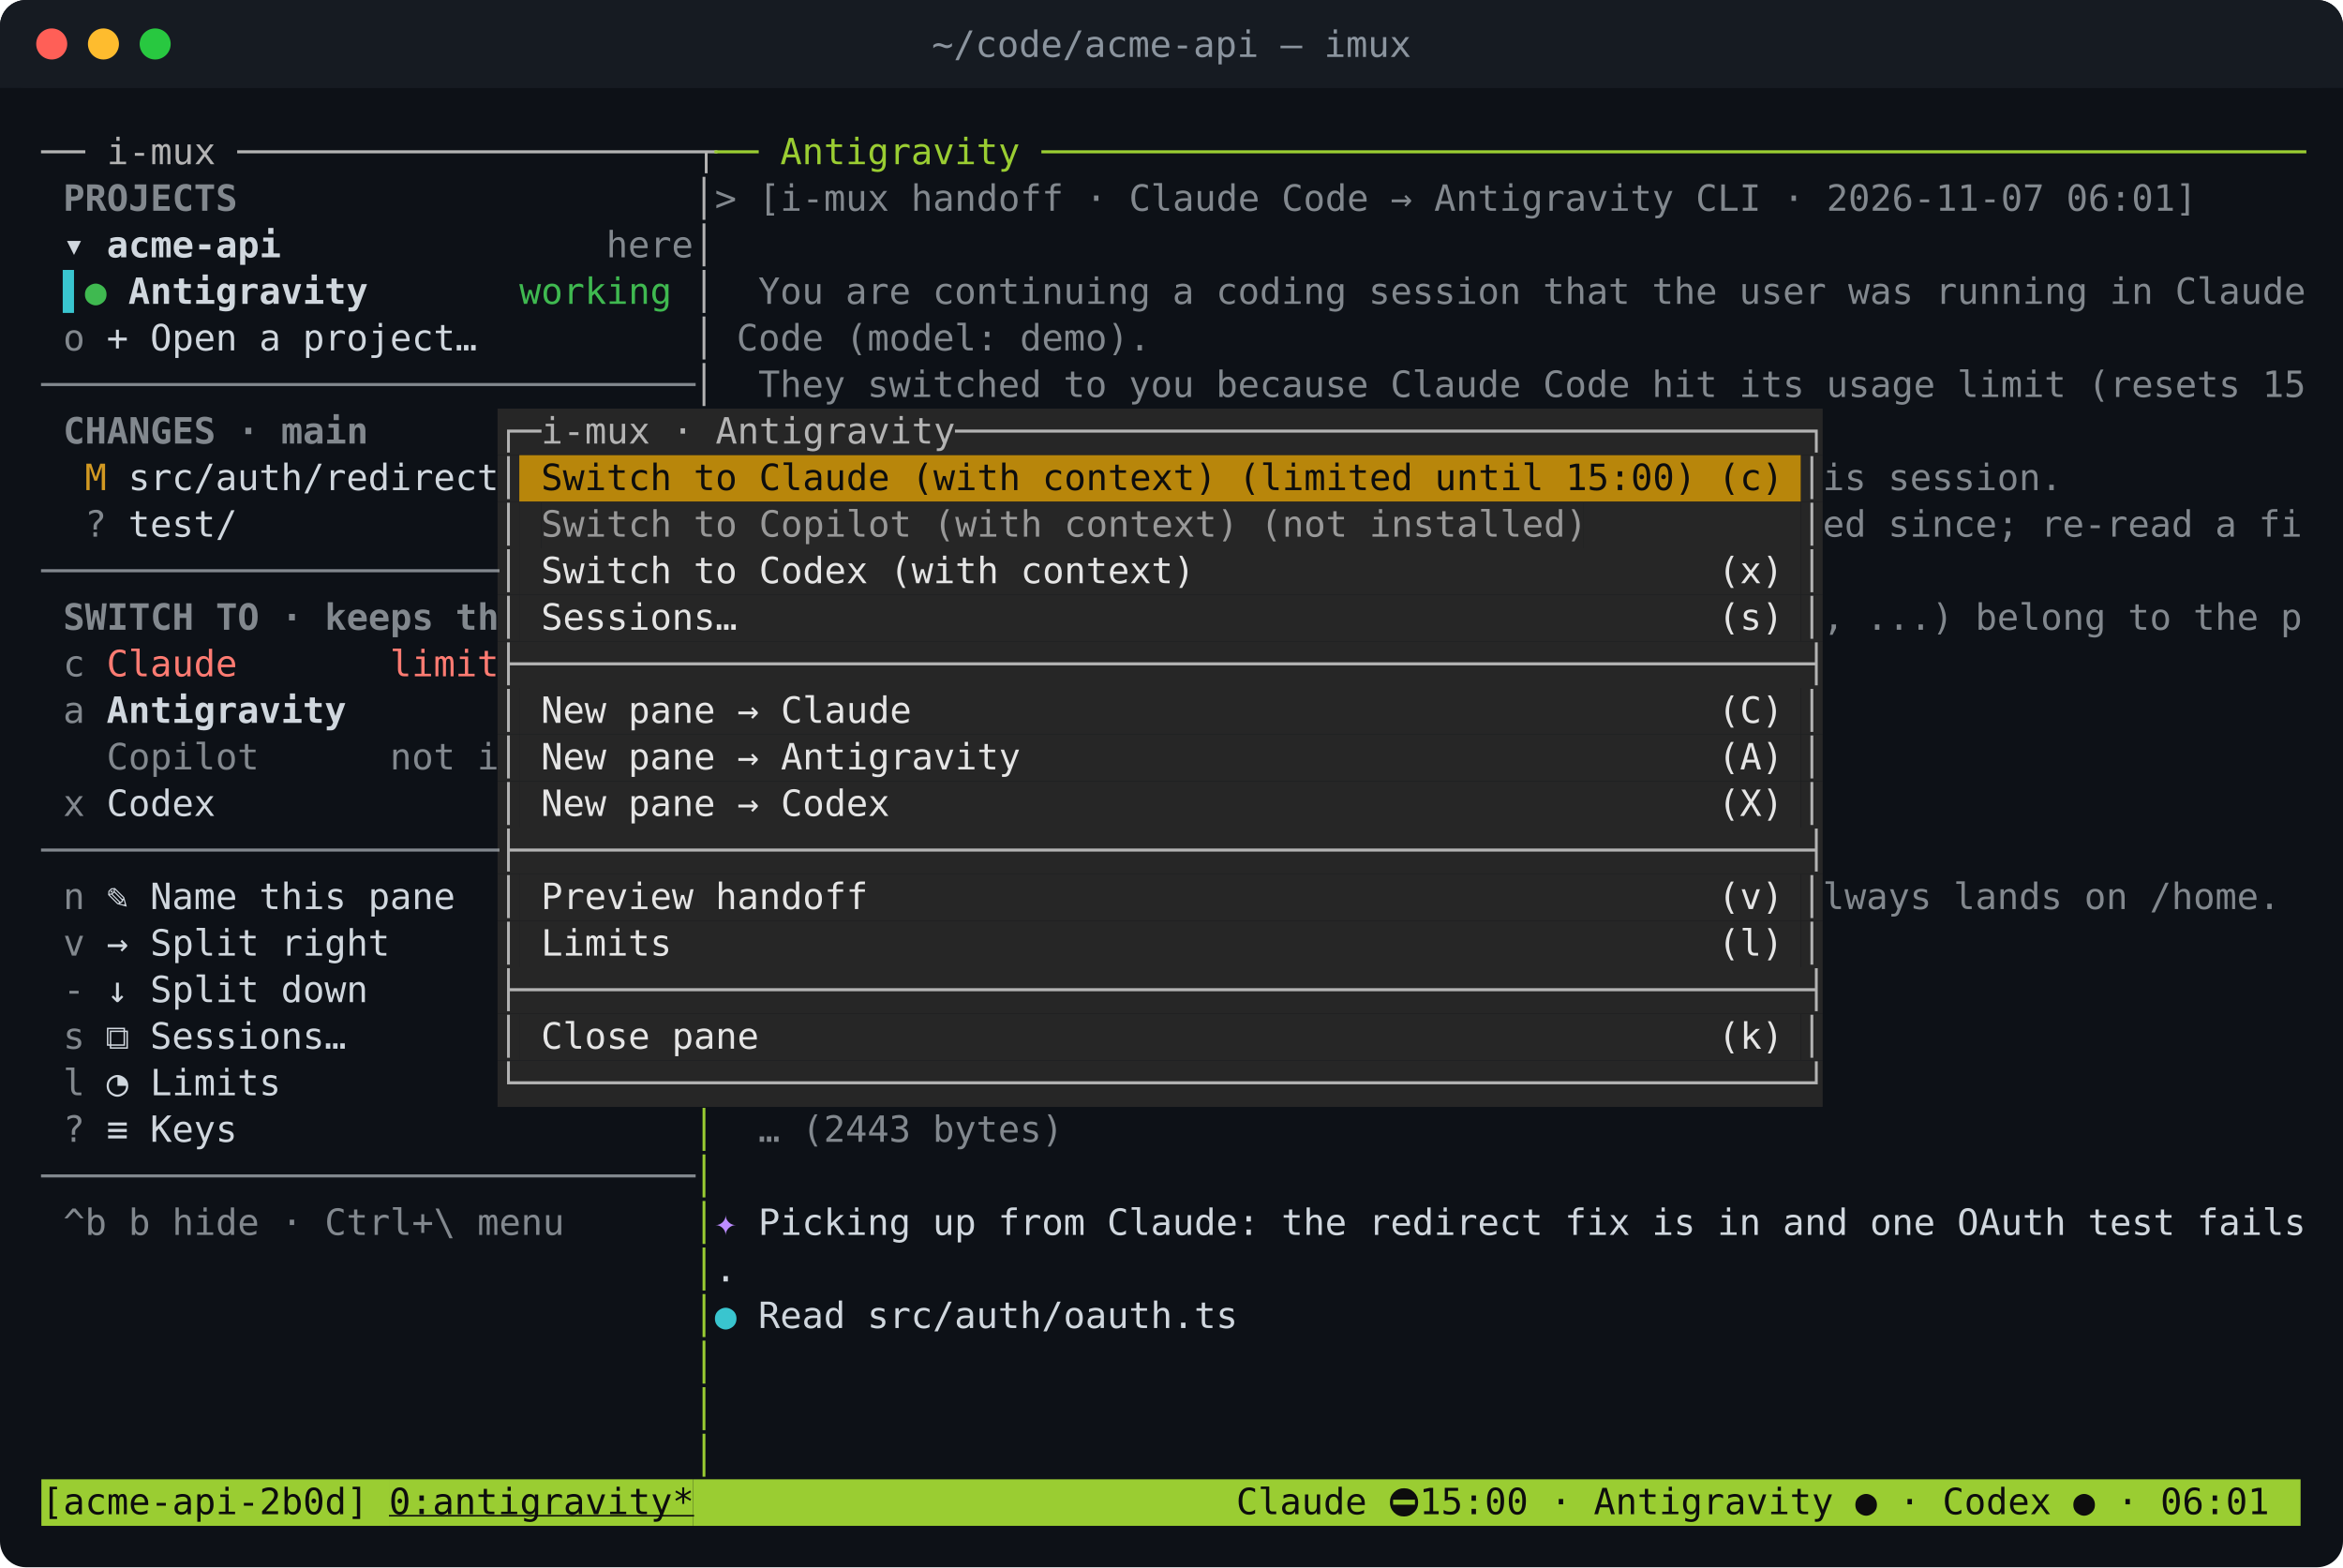
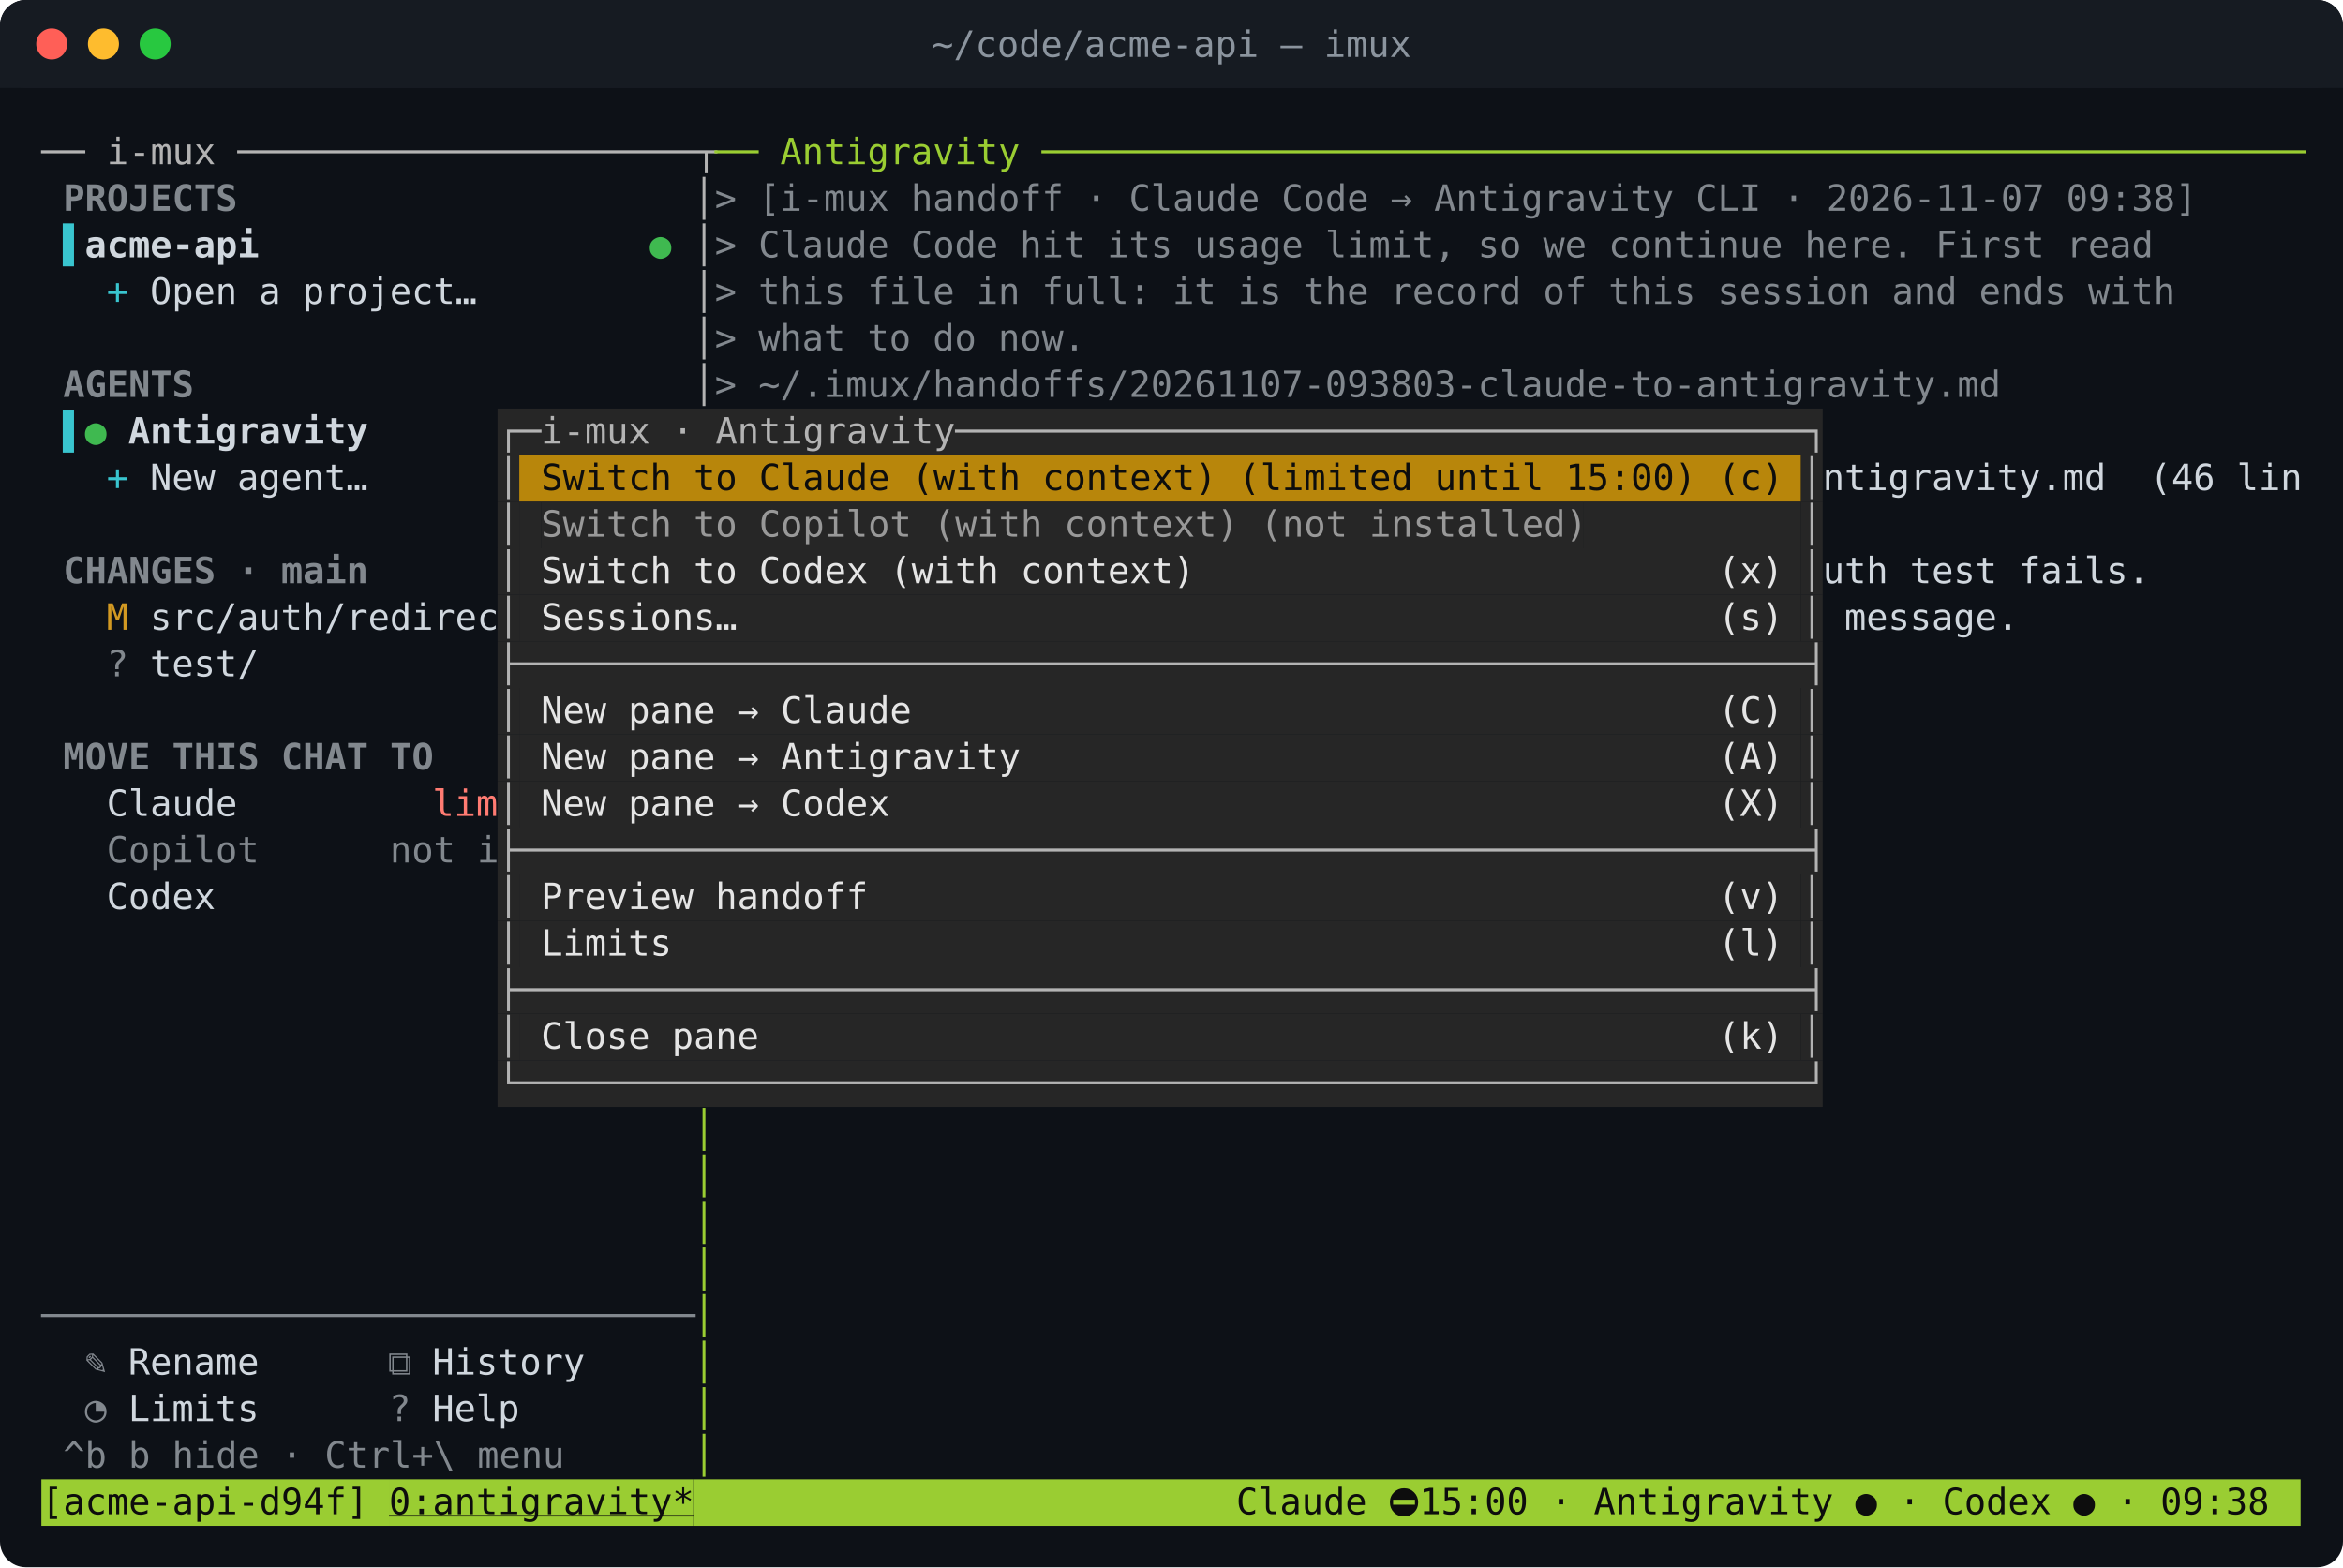
<svg xmlns="http://www.w3.org/2000/svg" xml:space="preserve" width="906" height="606" viewBox="0 0 906 606">
  <style>text{font-family:ui-monospace,SFMono-Regular,"SF Mono",Menlo,Consolas,"DejaVu Sans Mono","Liberation Mono",monospace;font-size:14px;white-space:pre}</style>
  <rect width="906" height="606" rx="10" fill="#0d1117" />
  <rect width="906" height="34" rx="10" fill="#161b22" />
  <rect y="24" width="906" height="10" fill="#161b22" />
  <circle cx="20" cy="17.0" r="6" fill="#ff5f57" />
  <circle cx="40" cy="17.0" r="6" fill="#febc2e" />
  <circle cx="60" cy="17.0" r="6" fill="#28c840" />
  <text x="453" y="22.0" fill="#8b949e" text-anchor="middle">~/code/acme-api — imux</text>
  <rect x="192.4" y="158.0" width="512.4" height="18.0" fill="#262626" />
  <rect x="192.4" y="176.0" width="8.4" height="18.0" fill="#262626" />
  <rect x="200.8" y="176.0" width="495.6" height="18.0" fill="#b8860b" />
  <rect x="696.4" y="176.0" width="8.4" height="18.0" fill="#262626" />
  <rect x="192.4" y="194.0" width="8.4" height="18.0" fill="#262626" />
  <rect x="200.8" y="194.0" width="8.4" height="18.0" fill="#262626" />
  <rect x="209.2" y="194.0" width="403.2" height="18.0" fill="#262626" />
  <rect x="612.4" y="194.0" width="84.0" height="18.0" fill="#262626" />
  <rect x="696.4" y="194.0" width="8.4" height="18.0" fill="#262626" />
  <rect x="192.4" y="212.0" width="8.4" height="18.0" fill="#262626" />
  <rect x="200.8" y="212.0" width="495.6" height="18.0" fill="#262626" />
  <rect x="696.4" y="212.0" width="8.4" height="18.0" fill="#262626" />
  <rect x="192.4" y="230.0" width="8.4" height="18.0" fill="#262626" />
  <rect x="200.8" y="230.0" width="495.6" height="18.0" fill="#262626" />
  <rect x="696.4" y="230.0" width="8.4" height="18.0" fill="#262626" />
  <rect x="192.4" y="248.0" width="512.4" height="18.0" fill="#262626" />
  <rect x="192.4" y="266.0" width="8.4" height="18.0" fill="#262626" />
  <rect x="200.8" y="266.0" width="495.6" height="18.0" fill="#262626" />
  <rect x="696.4" y="266.0" width="8.4" height="18.0" fill="#262626" />
  <rect x="192.4" y="284.0" width="8.4" height="18.0" fill="#262626" />
  <rect x="200.8" y="284.0" width="495.6" height="18.0" fill="#262626" />
  <rect x="696.4" y="284.0" width="8.4" height="18.0" fill="#262626" />
  <rect x="192.4" y="302.0" width="8.4" height="18.0" fill="#262626" />
  <rect x="200.8" y="302.0" width="495.6" height="18.0" fill="#262626" />
  <rect x="696.4" y="302.0" width="8.4" height="18.0" fill="#262626" />
  <rect x="192.4" y="320.0" width="512.4" height="18.0" fill="#262626" />
  <rect x="192.4" y="338.0" width="8.4" height="18.0" fill="#262626" />
  <rect x="200.8" y="338.0" width="495.6" height="18.0" fill="#262626" />
  <rect x="696.4" y="338.0" width="8.4" height="18.0" fill="#262626" />
  <rect x="192.4" y="356.0" width="8.4" height="18.0" fill="#262626" />
  <rect x="200.8" y="356.0" width="495.6" height="18.0" fill="#262626" />
  <rect x="696.4" y="356.0" width="8.4" height="18.0" fill="#262626" />
  <rect x="192.4" y="374.0" width="512.4" height="18.0" fill="#262626" />
  <rect x="192.4" y="392.0" width="8.4" height="18.0" fill="#262626" />
  <rect x="200.8" y="392.0" width="495.6" height="18.0" fill="#262626" />
  <rect x="696.4" y="392.0" width="8.4" height="18.0" fill="#262626" />
  <rect x="192.4" y="410.0" width="512.4" height="18.0" fill="#262626" />
  <rect x="16.0" y="572.0" width="134.4" height="18.0" fill="#9acd32" />
  <rect x="150.4" y="572.0" width="117.6" height="18.0" fill="#9acd32" />
  <rect x="268.0" y="572.0" width="621.6" height="18.0" fill="#9acd32" />
  <text x="16 24.4 32.8 41.2 49.6 58 66.4 74.8 83.2 91.6 100 108.4 116.8 125.2 133.6 142 150.4 158.8 167.2 175.6 184 192.4 200.8 209.2 217.6 226 234.4 242.8 251.2 259.6 268" y="63.5" fill="#b3b3b3">── i-mux ─────────────────────┬</text>
  <text x="276.4 284.8 293.2 301.6 310 318.4 326.8 335.2 343.6 352 360.4 368.8 377.2 385.6 394 402.4 410.8 419.2 427.6 436 444.4 452.8 461.2 469.6 478 486.4 494.8 503.2 511.6 520 528.4 536.8 545.2 553.6 562 570.4 578.8 587.2 595.6 604 612.4 620.8 629.2 637.6 646 654.4 662.8 671.2 679.6 688 696.4 704.8 713.2 721.6 730 738.4 746.8 755.2 763.6 772 780.4 788.8 797.2 805.6 814 822.4 830.8 839.2 847.6 856 864.4 872.8 881.2" y="63.5" fill="#9acd32">── Antigravity ──────────────────────────────────────────────────────────</text>
  <text x="24.4 32.8 41.2 49.6 58 66.4 74.8 83.2" y="81.5" fill="#d0d7de" font-weight="bold" opacity="0.6">PROJECTS</text>
  <text x="268" y="81.5" fill="#b3b3b3">│</text>
-   <text x="276.4 284.8 293.2 301.6 310 318.4 326.8 335.2 343.6 352 360.4 368.8 377.2 385.6 394 402.4 410.8 419.2 427.6 436 444.4 452.8 461.2 469.6 478 486.4 494.8 503.2 511.6 520 528.4 536.8 545.2 553.6 562 570.4 578.8 587.2 595.6 604 612.4 620.8 629.2 637.6 646 654.4 662.8 671.2 679.6 688 696.4 704.8 713.2 721.6 730 738.4 746.8 755.2 763.6 772 780.4 788.8 797.2 805.6 814 822.4 830.8 839.2" y="81.5" fill="#d0d7de" opacity="0.6">&gt; [i-mux handoff · Claude Code → Antigravity CLI · 2026-11-07 06:01]</text>
-   <text x="24.4 32.8 41.2 49.6 58 66.4 74.8 83.2 91.6 100" y="99.5" fill="#d0d7de" font-weight="bold">▾ acme-api</text>
-   <text x="234.4 242.8 251.2 259.6" y="99.5" fill="#d0d7de" opacity="0.6">here</text>
+   <text x="276.4 284.8 293.2 301.6 310 318.4 326.8 335.2 343.6 352 360.4 368.8 377.2 385.6 394 402.4 410.8 419.2 427.6 436 444.4 452.8 461.2 469.6 478 486.4 494.8 503.2 511.6 520 528.4 536.8 545.2 553.6 562 570.4 578.8 587.2 595.6 604 612.4 620.8 629.2 637.6 646 654.4 662.8 671.2 679.6 688 696.4 704.8 713.2 721.6 730 738.4 746.8 755.2 763.6 772 780.4 788.8 797.2 805.6 814 822.4 830.8 839.2" y="81.5" fill="#d0d7de" opacity="0.6">&gt; [i-mux handoff · Claude Code → Antigravity CLI · 2026-11-07 09:38]</text>
+   <text x="24.4" y="99.5" fill="#39c5cf">▌</text>
+   <text x="32.8 41.2 49.6 58 66.4 74.8 83.2 91.6" y="99.5" fill="#d0d7de" font-weight="bold">acme-api</text>
+   <text x="251.2" y="99.5" fill="#3fb950">●</text>
  <text x="268" y="99.5" fill="#b3b3b3">│</text>
-   <text x="24.4" y="117.5" fill="#39c5cf">▌</text>
-   <text x="32.8" y="117.5" fill="#3fb950">●</text>
-   <text x="49.6 58 66.4 74.8 83.2 91.6 100 108.4 116.8 125.2 133.6" y="117.5" fill="#d0d7de" font-weight="bold">Antigravity</text>
-   <text x="200.8 209.2 217.6 226 234.4 242.8 251.2" y="117.5" fill="#3fb950">working</text>
+   <text x="276.4 284.8 293.2 301.6 310 318.4 326.8 335.2 343.6 352 360.4 368.8 377.2 385.6 394 402.4 410.8 419.2 427.6 436 444.4 452.8 461.2 469.6 478 486.4 494.8 503.2 511.6 520 528.4 536.8 545.2 553.6 562 570.4 578.8 587.2 595.6 604 612.4 620.8 629.2 637.6 646 654.4 662.8 671.2 679.6 688 696.4 704.8 713.2 721.6 730 738.4 746.8 755.2 763.6 772 780.4 788.8 797.2 805.6 814 822.4" y="99.5" fill="#d0d7de" opacity="0.6">&gt; Claude Code hit its usage limit, so we continue here. First read</text>
+   <text x="41.2" y="117.5" fill="#39c5cf">+</text>
+   <text x="58 66.4 74.8 83.2 91.6 100 108.4 116.8 125.2 133.6 142 150.4 158.8 167.2 175.6" y="117.5" fill="#d0d7de">Open a project…</text>
  <text x="268" y="117.5" fill="#b3b3b3">│</text>
-   <text x="293.2 301.6 310 318.4 326.8 335.2 343.6 352 360.4 368.8 377.2 385.6 394 402.4 410.8 419.2 427.6 436 444.4 452.8 461.2 469.6 478 486.4 494.8 503.2 511.6 520 528.4 536.8 545.2 553.6 562 570.4 578.8 587.2 595.6 604 612.4 620.8 629.2 637.6 646 654.4 662.8 671.2 679.6 688 696.4 704.8 713.2 721.6 730 738.4 746.8 755.2 763.6 772 780.4 788.8 797.2 805.6 814 822.4 830.8 839.2 847.6 856 864.4 872.8 881.2" y="117.5" fill="#d0d7de" opacity="0.6">You are continuing a coding session that the user was running in Claude</text>
-   <text x="24.4" y="135.5" fill="#d0d7de" opacity="0.6">o</text>
-   <text x="41.2 49.6 58 66.4 74.8 83.2 91.6 100 108.4 116.8 125.2 133.6 142 150.4 158.8 167.2 175.6" y="135.5" fill="#d0d7de">+ Open a project…</text>
+   <text x="276.4 284.8 293.2 301.6 310 318.4 326.8 335.2 343.6 352 360.4 368.8 377.2 385.6 394 402.4 410.8 419.2 427.6 436 444.4 452.8 461.2 469.6 478 486.4 494.8 503.2 511.6 520 528.4 536.8 545.2 553.6 562 570.4 578.8 587.2 595.6 604 612.4 620.8 629.2 637.6 646 654.4 662.8 671.2 679.6 688 696.4 704.8 713.2 721.6 730 738.4 746.8 755.2 763.6 772 780.4 788.8 797.2 805.6 814 822.4 830.8" y="117.5" fill="#d0d7de" opacity="0.6">&gt; this file in full: it is the record of this session and ends with</text>
  <text x="268" y="135.5" fill="#b3b3b3">│</text>
-   <text x="284.8 293.2 301.6 310 318.4 326.8 335.2 343.6 352 360.4 368.8 377.2 385.6 394 402.4 410.8 419.2 427.6 436" y="135.5" fill="#d0d7de" opacity="0.6">Code (model: demo).</text>
-   <text x="16 24.4 32.8 41.2 49.6 58 66.4 74.8 83.2 91.6 100 108.4 116.8 125.2 133.6 142 150.4 158.8 167.2 175.6 184 192.4 200.8 209.2 217.6 226 234.4 242.8 251.2 259.6" y="153.5" fill="#d0d7de" opacity="0.6">──────────────────────────────</text>
+   <text x="276.4 284.8 293.2 301.6 310 318.4 326.8 335.2 343.6 352 360.4 368.8 377.2 385.6 394 402.4 410.8" y="135.5" fill="#d0d7de" opacity="0.6">&gt; what to do now.</text>
+   <text x="24.4 32.8 41.2 49.6 58 66.4" y="153.5" fill="#d0d7de" font-weight="bold" opacity="0.6">AGENTS</text>
  <text x="268" y="153.5" fill="#b3b3b3">│</text>
-   <text x="293.2 301.6 310 318.4 326.8 335.2 343.6 352 360.4 368.8 377.2 385.6 394 402.4 410.8 419.2 427.6 436 444.4 452.8 461.2 469.6 478 486.4 494.8 503.2 511.6 520 528.4 536.8 545.2 553.6 562 570.4 578.8 587.2 595.6 604 612.4 620.8 629.2 637.6 646 654.4 662.8 671.2 679.6 688 696.4 704.8 713.2 721.6 730 738.4 746.8 755.2 763.6 772 780.4 788.8 797.2 805.6 814 822.4 830.8 839.2 847.6 856 864.4 872.8 881.2" y="153.5" fill="#d0d7de" opacity="0.6">They switched to you because Claude Code hit its usage limit (resets 15</text>
-   <text x="24.4 32.8 41.2 49.6 58 66.4 74.8 83.2 91.6 100 108.4 116.8 125.2 133.6" y="171.5" fill="#d0d7de" font-weight="bold" opacity="0.6">CHANGES · main</text>
+   <text x="276.4 284.8 293.2 301.6 310 318.4 326.8 335.2 343.6 352 360.4 368.8 377.2 385.6 394 402.4 410.8 419.2 427.6 436 444.4 452.8 461.2 469.6 478 486.4 494.8 503.2 511.6 520 528.4 536.8 545.2 553.6 562 570.4 578.8 587.2 595.6 604 612.4 620.8 629.2 637.6 646 654.4 662.8 671.2 679.6 688 696.4 704.8 713.2 721.6 730 738.4 746.8 755.2 763.6" y="153.5" fill="#d0d7de" opacity="0.6">&gt; ~/.imux/handoffs/20261107-093803-claude-to-antigravity.md</text>
+   <text x="24.4" y="171.5" fill="#39c5cf">▌</text>
+   <text x="32.8" y="171.5" fill="#3fb950">●</text>
+   <text x="49.6 58 66.4 74.8 83.2 91.6 100 108.4 116.8 125.2 133.6" y="171.5" fill="#d0d7de" font-weight="bold">Antigravity</text>
  <text x="192.4 200.8 209.2 217.6 226 234.4 242.8 251.2 259.6 268 276.4 284.8 293.2 301.6 310 318.4 326.8 335.2 343.6 352 360.4 368.8 377.2 385.6 394 402.4 410.8 419.2 427.6 436 444.4 452.8 461.2 469.6 478 486.4 494.8 503.2 511.6 520 528.4 536.8 545.2 553.6 562 570.4 578.8 587.2 595.6 604 612.4 620.8 629.2 637.6 646 654.4 662.8 671.2 679.6 688 696.4" y="171.5" fill="#b3b3b3">┌─i-mux · Antigravity───────────────────────────────────────┐</text>
-   <text x="32.8" y="189.5" fill="#d29922">M</text>
-   <text x="49.6 58 66.4 74.8 83.2 91.6 100 108.4 116.8 125.2 133.6 142 150.4 158.8 167.2 175.6 184" y="189.5" fill="#d0d7de">src/auth/redirect</text>
+   <text x="41.2" y="189.5" fill="#39c5cf">+</text>
+   <text x="58 66.4 74.8 83.2 91.6 100 108.4 116.8 125.2 133.6" y="189.5" fill="#d0d7de">New agent…</text>
  <text x="192.4" y="189.5" fill="#b3b3b3">│</text>
  <text x="209.2 217.6 226 234.4 242.8 251.2 259.6 268 276.4 284.8 293.2 301.6 310 318.4 326.8 335.2 343.6 352 360.4 368.8 377.2 385.6 394 402.4 410.8 419.2 427.6 436 444.4 452.8 461.2 469.6 478 486.4 494.8 503.2 511.6 520 528.4 536.8 545.2 553.6 562 570.4 578.8 587.2 595.6 604 612.4 620.8 629.2 637.6 646 654.4 662.8 671.2 679.6" y="189.5" fill="#0d0d0d">Switch to Claude (with context) (limited until 15:00) (c)</text>
  <text x="696.4" y="189.5" fill="#b3b3b3">│</text>
-   <text x="704.8 713.2 721.6 730 738.4 746.8 755.2 763.6 772 780.4 788.8" y="189.5" fill="#d0d7de" opacity="0.6">is session.</text>
-   <text x="32.8" y="207.5" fill="#d0d7de" opacity="0.6">?</text>
-   <text x="49.6 58 66.4 74.8 83.2" y="207.5" fill="#d0d7de">test/</text>
+   <text x="704.8 713.2 721.6 730 738.4 746.8 755.2 763.6 772 780.4 788.8 797.2 805.6 814 822.4 830.8 839.2 847.6 856 864.4 872.8 881.2" y="189.5" fill="#d0d7de">ntigravity.md  (46 lin</text>
  <text x="192.4" y="207.5" fill="#b3b3b3">│</text>
  <text x="209.2 217.6 226 234.4 242.8 251.2 259.6 268 276.4 284.8 293.2 301.6 310 318.4 326.8 335.2 343.6 352 360.4 368.8 377.2 385.6 394 402.4 410.8 419.2 427.6 436 444.4 452.8 461.2 469.6 478 486.4 494.8 503.2 511.6 520 528.4 536.8 545.2 553.6 562 570.4 578.8 587.2 595.6 604" y="207.5" fill="#e5e5e5" opacity="0.6">Switch to Copilot (with context) (not installed)</text>
  <text x="696.4" y="207.5" fill="#b3b3b3">│</text>
-   <text x="704.8 713.2 721.6 730 738.4 746.8 755.2 763.6 772 780.4 788.8 797.2 805.6 814 822.4 830.8 839.2 847.6 856 864.4 872.8 881.2" y="207.5" fill="#d0d7de" opacity="0.6">ed since; re-read a fi</text>
-   <text x="16 24.4 32.8 41.2 49.6 58 66.4 74.8 83.2 91.6 100 108.4 116.8 125.2 133.6 142 150.4 158.8 167.2 175.6 184" y="225.5" fill="#d0d7de" opacity="0.6">─────────────────────</text>
+   <text x="24.4 32.8 41.2 49.6 58 66.4 74.8 83.2 91.6 100 108.4 116.8 125.2 133.6" y="225.5" fill="#d0d7de" font-weight="bold" opacity="0.6">CHANGES · main</text>
  <text x="192.4" y="225.5" fill="#b3b3b3">│</text>
  <text x="209.2 217.6 226 234.4 242.8 251.2 259.6 268 276.4 284.8 293.2 301.6 310 318.4 326.8 335.2 343.6 352 360.4 368.8 377.2 385.6 394 402.4 410.8 419.2 427.6 436 444.4 452.8 461.2 469.6 478 486.4 494.8 503.2 511.6 520 528.4 536.8 545.2 553.6 562 570.4 578.8 587.2 595.6 604 612.4 620.8 629.2 637.6 646 654.4 662.8 671.2 679.6" y="225.5" fill="#e5e5e5">Switch to Codex (with context)                        (x)</text>
  <text x="696.4" y="225.5" fill="#b3b3b3">│</text>
-   <text x="24.4 32.8 41.2 49.6 58 66.4 74.8 83.2 91.6 100 108.4 116.8 125.2 133.6 142 150.4 158.8 167.2 175.6 184" y="243.5" fill="#d0d7de" font-weight="bold" opacity="0.6">SWITCH TO · keeps th</text>
+   <text x="704.8 713.2 721.6 730 738.4 746.8 755.2 763.6 772 780.4 788.8 797.2 805.6 814 822.4" y="225.5" fill="#d0d7de">uth test fails.</text>
+   <text x="41.2" y="243.5" fill="#d29922">M</text>
+   <text x="58 66.4 74.8 83.2 91.6 100 108.4 116.8 125.2 133.6 142 150.4 158.8 167.2 175.6 184" y="243.5" fill="#d0d7de">src/auth/redirec</text>
  <text x="192.4" y="243.5" fill="#b3b3b3">│</text>
  <text x="209.2 217.6 226 234.4 242.8 251.2 259.6 268 276.4 284.8 293.2 301.6 310 318.4 326.8 335.2 343.6 352 360.4 368.8 377.2 385.6 394 402.4 410.8 419.2 427.6 436 444.4 452.8 461.2 469.6 478 486.4 494.8 503.2 511.6 520 528.4 536.8 545.2 553.6 562 570.4 578.8 587.2 595.6 604 612.4 620.8 629.2 637.6 646 654.4 662.8 671.2 679.6" y="243.5" fill="#e5e5e5">Sessions…                                             (s)</text>
  <text x="696.4" y="243.5" fill="#b3b3b3">│</text>
-   <text x="704.8 713.2 721.6 730 738.4 746.8 755.2 763.6 772 780.4 788.8 797.2 805.6 814 822.4 830.8 839.2 847.6 856 864.4 872.8 881.2" y="243.5" fill="#d0d7de" opacity="0.6">, ...) belong to the p</text>
-   <text x="24.4" y="261.5" fill="#d0d7de" opacity="0.6">c</text>
-   <text x="41.2 49.6 58 66.4 74.8 83.2 91.6 100 108.4 116.8 125.2 133.6 142 150.4 158.8 167.2 175.6 184" y="261.5" fill="#ff7b72">Claude       limit</text>
+   <text x="713.2 721.6 730 738.4 746.8 755.2 763.6 772" y="243.5" fill="#d0d7de">message.</text>
+   <text x="41.2" y="261.5" fill="#d0d7de" opacity="0.6">?</text>
+   <text x="58 66.4 74.8 83.2 91.6" y="261.5" fill="#d0d7de">test/</text>
  <text x="192.4 200.8 209.2 217.6 226 234.4 242.8 251.2 259.6 268 276.4 284.8 293.2 301.6 310 318.4 326.8 335.2 343.6 352 360.4 368.8 377.2 385.6 394 402.4 410.8 419.2 427.6 436 444.4 452.8 461.2 469.6 478 486.4 494.8 503.2 511.6 520 528.4 536.8 545.2 553.6 562 570.4 578.8 587.2 595.6 604 612.4 620.8 629.2 637.6 646 654.4 662.8 671.2 679.6 688 696.4" y="261.5" fill="#b3b3b3">├───────────────────────────────────────────────────────────┤</text>
-   <text x="24.4" y="279.5" fill="#d0d7de" opacity="0.6">a</text>
-   <text x="41.2 49.6 58 66.4 74.8 83.2 91.6 100 108.4 116.8 125.2" y="279.5" fill="#d0d7de" font-weight="bold">Antigravity</text>
  <text x="192.4" y="279.5" fill="#b3b3b3">│</text>
  <text x="209.2 217.6 226 234.4 242.8 251.2 259.6 268 276.4 284.8 293.2 301.6 310 318.4 326.8 335.2 343.6 352 360.4 368.8 377.2 385.6 394 402.4 410.8 419.2 427.6 436 444.4 452.8 461.2 469.6 478 486.4 494.8 503.2 511.6 520 528.4 536.8 545.2 553.6 562 570.4 578.8 587.2 595.6 604 612.4 620.8 629.2 637.6 646 654.4 662.8 671.2 679.6" y="279.5" fill="#e5e5e5">New pane → Claude                                     (C)</text>
  <text x="696.4" y="279.5" fill="#b3b3b3">│</text>
-   <text x="41.2 49.6 58 66.4 74.8 83.2 91.6 100 108.4 116.8 125.2 133.6 142 150.4 158.8 167.2 175.6 184" y="297.5" fill="#d0d7de" opacity="0.6">Copilot      not i</text>
+   <text x="24.4 32.8 41.2 49.6 58 66.4 74.8 83.2 91.6 100 108.4 116.8 125.2 133.6 142 150.4 158.8" y="297.5" fill="#d0d7de" font-weight="bold" opacity="0.6">MOVE THIS CHAT TO</text>
  <text x="192.4" y="297.5" fill="#b3b3b3">│</text>
  <text x="209.2 217.6 226 234.4 242.8 251.2 259.6 268 276.4 284.8 293.2 301.6 310 318.4 326.8 335.2 343.6 352 360.4 368.8 377.2 385.6 394 402.4 410.8 419.2 427.6 436 444.4 452.8 461.2 469.6 478 486.4 494.8 503.2 511.6 520 528.4 536.8 545.2 553.6 562 570.4 578.8 587.2 595.6 604 612.4 620.8 629.2 637.6 646 654.4 662.8 671.2 679.6" y="297.5" fill="#e5e5e5">New pane → Antigravity                                (A)</text>
  <text x="696.4" y="297.5" fill="#b3b3b3">│</text>
-   <text x="24.4" y="315.5" fill="#d0d7de" opacity="0.6">x</text>
-   <text x="41.2 49.6 58 66.4 74.8" y="315.5" fill="#d0d7de">Codex</text>
+   <text x="41.2 49.6 58 66.4 74.8 83.2" y="315.5" fill="#d0d7de">Claude</text>
+   <text x="167.2 175.6 184" y="315.5" fill="#ff7b72">lim</text>
  <text x="192.4" y="315.5" fill="#b3b3b3">│</text>
  <text x="209.2 217.6 226 234.4 242.8 251.2 259.6 268 276.4 284.8 293.2 301.6 310 318.4 326.8 335.2 343.6 352 360.4 368.8 377.2 385.6 394 402.4 410.8 419.2 427.6 436 444.4 452.8 461.2 469.6 478 486.4 494.8 503.2 511.6 520 528.4 536.8 545.2 553.6 562 570.4 578.8 587.2 595.6 604 612.4 620.8 629.2 637.6 646 654.4 662.8 671.2 679.6" y="315.5" fill="#e5e5e5">New pane → Codex                                      (X)</text>
  <text x="696.4" y="315.5" fill="#b3b3b3">│</text>
-   <text x="16 24.4 32.8 41.2 49.6 58 66.4 74.8 83.2 91.6 100 108.4 116.8 125.2 133.6 142 150.4 158.8 167.2 175.6 184" y="333.5" fill="#d0d7de" opacity="0.6">─────────────────────</text>
+   <text x="41.2 49.6 58 66.4 74.8 83.2 91.6 100 108.4 116.8 125.2 133.6 142 150.4 158.8 167.2 175.6 184" y="333.5" fill="#d0d7de" opacity="0.6">Copilot      not i</text>
  <text x="192.4 200.8 209.2 217.6 226 234.4 242.8 251.2 259.6 268 276.4 284.8 293.2 301.6 310 318.4 326.8 335.2 343.6 352 360.4 368.8 377.2 385.6 394 402.4 410.8 419.2 427.6 436 444.4 452.8 461.2 469.6 478 486.4 494.8 503.2 511.6 520 528.4 536.8 545.2 553.6 562 570.4 578.8 587.2 595.6 604 612.4 620.8 629.2 637.6 646 654.4 662.8 671.2 679.6 688 696.4" y="333.5" fill="#b3b3b3">├───────────────────────────────────────────────────────────┤</text>
-   <text x="24.4" y="351.5" fill="#d0d7de" opacity="0.6">n</text>
-   <text x="41.2 49.6 58 66.4 74.8 83.2 91.6 100 108.4 116.8 125.2 133.6 142 150.4 158.8 167.2" y="351.5" fill="#d0d7de">✎ Name this pane</text>
+   <text x="41.2 49.6 58 66.4 74.8" y="351.5" fill="#d0d7de">Codex</text>
  <text x="192.4" y="351.5" fill="#b3b3b3">│</text>
  <text x="209.2 217.6 226 234.4 242.8 251.2 259.6 268 276.4 284.8 293.2 301.6 310 318.4 326.8 335.2 343.6 352 360.4 368.8 377.2 385.6 394 402.4 410.8 419.2 427.6 436 444.4 452.8 461.2 469.6 478 486.4 494.8 503.2 511.6 520 528.4 536.8 545.2 553.6 562 570.4 578.8 587.2 595.6 604 612.4 620.8 629.2 637.6 646 654.4 662.8 671.2 679.6" y="351.5" fill="#e5e5e5">Preview handoff                                       (v)</text>
  <text x="696.4" y="351.5" fill="#b3b3b3">│</text>
-   <text x="704.8 713.2 721.6 730 738.4 746.8 755.2 763.6 772 780.4 788.8 797.2 805.6 814 822.4 830.8 839.2 847.6 856 864.4 872.8" y="351.5" fill="#d0d7de" opacity="0.6">lways lands on /home.</text>
-   <text x="24.4" y="369.5" fill="#d0d7de" opacity="0.6">v</text>
-   <text x="41.2 49.6 58 66.4 74.8 83.2 91.6 100 108.4 116.8 125.2 133.6 142" y="369.5" fill="#d0d7de">→ Split right</text>
  <text x="192.4" y="369.5" fill="#b3b3b3">│</text>
  <text x="209.2 217.6 226 234.4 242.8 251.2 259.6 268 276.4 284.8 293.2 301.6 310 318.4 326.8 335.2 343.6 352 360.4 368.8 377.2 385.6 394 402.4 410.8 419.2 427.6 436 444.4 452.8 461.2 469.6 478 486.4 494.8 503.2 511.6 520 528.4 536.8 545.2 553.6 562 570.4 578.8 587.2 595.6 604 612.4 620.8 629.2 637.6 646 654.4 662.8 671.2 679.6" y="369.5" fill="#e5e5e5">Limits                                                (l)</text>
  <text x="696.4" y="369.5" fill="#b3b3b3">│</text>
-   <text x="24.4" y="387.5" fill="#d0d7de" opacity="0.6">-</text>
-   <text x="41.2 49.6 58 66.4 74.8 83.2 91.6 100 108.4 116.8 125.2 133.6" y="387.5" fill="#d0d7de">↓ Split down</text>
  <text x="192.4 200.8 209.2 217.6 226 234.4 242.8 251.2 259.6 268 276.4 284.8 293.2 301.6 310 318.4 326.8 335.2 343.6 352 360.4 368.8 377.2 385.6 394 402.4 410.8 419.2 427.6 436 444.4 452.8 461.2 469.6 478 486.4 494.8 503.2 511.6 520 528.4 536.8 545.2 553.6 562 570.4 578.8 587.2 595.6 604 612.4 620.8 629.2 637.6 646 654.4 662.8 671.2 679.6 688 696.4" y="387.5" fill="#b3b3b3">├───────────────────────────────────────────────────────────┤</text>
-   <text x="24.4" y="405.5" fill="#d0d7de" opacity="0.6">s</text>
-   <text x="41.2 49.6 58 66.4 74.8 83.2 91.6 100 108.4 116.8 125.2" y="405.5" fill="#d0d7de">⧉ Sessions…</text>
  <text x="192.4" y="405.5" fill="#b3b3b3">│</text>
  <text x="209.2 217.6 226 234.4 242.8 251.2 259.6 268 276.4 284.8 293.2 301.6 310 318.4 326.8 335.2 343.6 352 360.4 368.8 377.2 385.6 394 402.4 410.8 419.2 427.6 436 444.4 452.8 461.2 469.6 478 486.4 494.8 503.2 511.6 520 528.4 536.8 545.2 553.6 562 570.4 578.8 587.2 595.6 604 612.4 620.8 629.2 637.6 646 654.4 662.8 671.2 679.6" y="405.5" fill="#e5e5e5">Close pane                                            (k)</text>
  <text x="696.4" y="405.5" fill="#b3b3b3">│</text>
-   <text x="24.4" y="423.5" fill="#d0d7de" opacity="0.6">l</text>
-   <text x="41.2 49.6 58 66.4 74.8 83.2 91.6 100" y="423.5" fill="#d0d7de">◔ Limits</text>
  <text x="192.4 200.8 209.2 217.6 226 234.4 242.8 251.2 259.6 268 276.4 284.8 293.2 301.6 310 318.4 326.8 335.2 343.6 352 360.4 368.8 377.2 385.6 394 402.4 410.8 419.2 427.6 436 444.4 452.8 461.2 469.6 478 486.4 494.8 503.2 511.6 520 528.4 536.8 545.2 553.6 562 570.4 578.8 587.2 595.6 604 612.4 620.8 629.2 637.6 646 654.4 662.8 671.2 679.6 688 696.4" y="423.5" fill="#b3b3b3">└───────────────────────────────────────────────────────────┘</text>
-   <text x="24.4" y="441.5" fill="#d0d7de" opacity="0.6">?</text>
-   <text x="41.2 49.6 58 66.4 74.8 83.2" y="441.5" fill="#d0d7de">≡ Keys</text>
  <text x="268" y="441.5" fill="#9acd32">│</text>
-   <text x="293.2 301.6 310 318.4 326.8 335.2 343.6 352 360.4 368.8 377.2 385.6 394 402.4" y="441.5" fill="#d0d7de" opacity="0.6">… (2443 bytes)</text>
-   <text x="16 24.4 32.8 41.2 49.6 58 66.4 74.8 83.2 91.6 100 108.4 116.8 125.2 133.6 142 150.4 158.8 167.2 175.6 184 192.4 200.8 209.2 217.6 226 234.4 242.8 251.2 259.6" y="459.5" fill="#d0d7de" opacity="0.6">──────────────────────────────</text>
  <text x="268" y="459.5" fill="#9acd32">│</text>
-   <text x="24.4 32.8 41.2 49.6 58 66.4 74.8 83.2 91.6 100 108.4 116.8 125.2 133.6 142 150.4 158.8 167.2 175.6 184 192.4 200.8 209.2" y="477.5" fill="#d0d7de" opacity="0.6">^b b hide · Ctrl+\ menu</text>
  <text x="268" y="477.5" fill="#9acd32">│</text>
-   <text x="276.4" y="477.5" fill="#bc8cff">✦</text>
-   <text x="293.2 301.6 310 318.4 326.8 335.2 343.6 352 360.4 368.8 377.2 385.6 394 402.4 410.8 419.2 427.6 436 444.4 452.8 461.2 469.6 478 486.4 494.8 503.2 511.6 520 528.4 536.8 545.2 553.6 562 570.4 578.8 587.2 595.6 604 612.4 620.8 629.2 637.6 646 654.4 662.8 671.2 679.6 688 696.4 704.8 713.2 721.6 730 738.4 746.8 755.2 763.6 772 780.4 788.8 797.2 805.6 814 822.4 830.8 839.2 847.6 856 864.4 872.8 881.2" y="477.5" fill="#d0d7de">Picking up from Claude: the redirect fix is in and one OAuth test fails</text>
  <text x="268" y="495.5" fill="#9acd32">│</text>
-   <text x="276.4" y="495.5" fill="#d0d7de">.</text>
+   <text x="16 24.4 32.8 41.2 49.6 58 66.4 74.8 83.2 91.6 100 108.4 116.8 125.2 133.6 142 150.4 158.8 167.2 175.6 184 192.4 200.8 209.2 217.6 226 234.4 242.8 251.2 259.6" y="513.5" fill="#d0d7de" opacity="0.6">──────────────────────────────</text>
  <text x="268" y="513.5" fill="#9acd32">│</text>
-   <text x="276.4" y="513.5" fill="#39c5cf">●</text>
-   <text x="293.2 301.6 310 318.4 326.8 335.2 343.6 352 360.4 368.8 377.2 385.6 394 402.4 410.8 419.2 427.6 436 444.4 452.8 461.2 469.6" y="513.5" fill="#d0d7de">Read src/auth/oauth.ts</text>
+   <text x="32.8" y="531.5" fill="#d0d7de" opacity="0.6">✎</text>
+   <text x="49.6 58 66.4 74.8 83.2 91.6" y="531.5" fill="#d0d7de">Rename</text>
+   <text x="150.4" y="531.5" fill="#d0d7de" opacity="0.6">⧉</text>
+   <text x="167.2 175.6 184 192.4 200.8 209.2 217.6" y="531.5" fill="#d0d7de">History</text>
  <text x="268" y="531.5" fill="#9acd32">│</text>
+   <text x="32.8" y="549.5" fill="#d0d7de" opacity="0.6">◔</text>
+   <text x="49.6 58 66.4 74.8 83.2 91.6" y="549.5" fill="#d0d7de">Limits</text>
+   <text x="150.4" y="549.5" fill="#d0d7de" opacity="0.6">?</text>
+   <text x="167.2 175.6 184 192.4" y="549.5" fill="#d0d7de">Help</text>
  <text x="268" y="549.5" fill="#9acd32">│</text>
+   <text x="24.4 32.8 41.2 49.6 58 66.4 74.8 83.2 91.6 100 108.4 116.8 125.2 133.6 142 150.4 158.8 167.2 175.6 184 192.4 200.8 209.2" y="567.5" fill="#d0d7de" opacity="0.6">^b b hide · Ctrl+\ menu</text>
  <text x="268" y="567.5" fill="#9acd32">│</text>
-   <text x="16 24.4 32.8 41.2 49.6 58 66.4 74.8 83.2 91.6 100 108.4 116.8 125.2 133.6" y="585.5" fill="#0d0d0d">[acme-api-2b0d]</text>
+   <text x="16 24.4 32.8 41.2 49.6 58 66.4 74.8 83.2 91.6 100 108.4 116.8 125.2 133.6" y="585.5" fill="#0d0d0d">[acme-api-d94f]</text>
  <text x="150.4 158.8 167.2 175.6 184 192.4 200.8 209.2 217.6 226 234.4 242.8 251.2 259.6" y="585.5" fill="#0d0d0d" text-decoration="underline">0:antigravity*</text>
-   <text x="478 486.4 494.8 503.2 511.6 520 528.4 536.8 553.6 562 570.4 578.8 587.2 595.6 604 612.4 620.8 629.2 637.6 646 654.4 662.8 671.2 679.6 688 696.4 704.8 713.2 721.6 730 738.4 746.8 755.2 763.6 772 780.4 788.8 797.2 805.6 814 822.4 830.8 839.2 847.6 856 864.4 872.8" y="585.5" fill="#0d0d0d">Claude ⛔15:00 · Antigravity ● · Codex ● · 06:01</text>
+   <text x="478 486.4 494.8 503.2 511.6 520 528.4 536.8 553.6 562 570.4 578.8 587.2 595.6 604 612.4 620.8 629.2 637.6 646 654.4 662.8 671.2 679.6 688 696.4 704.8 713.2 721.6 730 738.4 746.8 755.2 763.6 772 780.4 788.8 797.2 805.6 814 822.4 830.8 839.2 847.6 856 864.4 872.8" y="585.5" fill="#0d0d0d">Claude ⛔15:00 · Antigravity ● · Codex ● · 09:38</text>
</svg>
